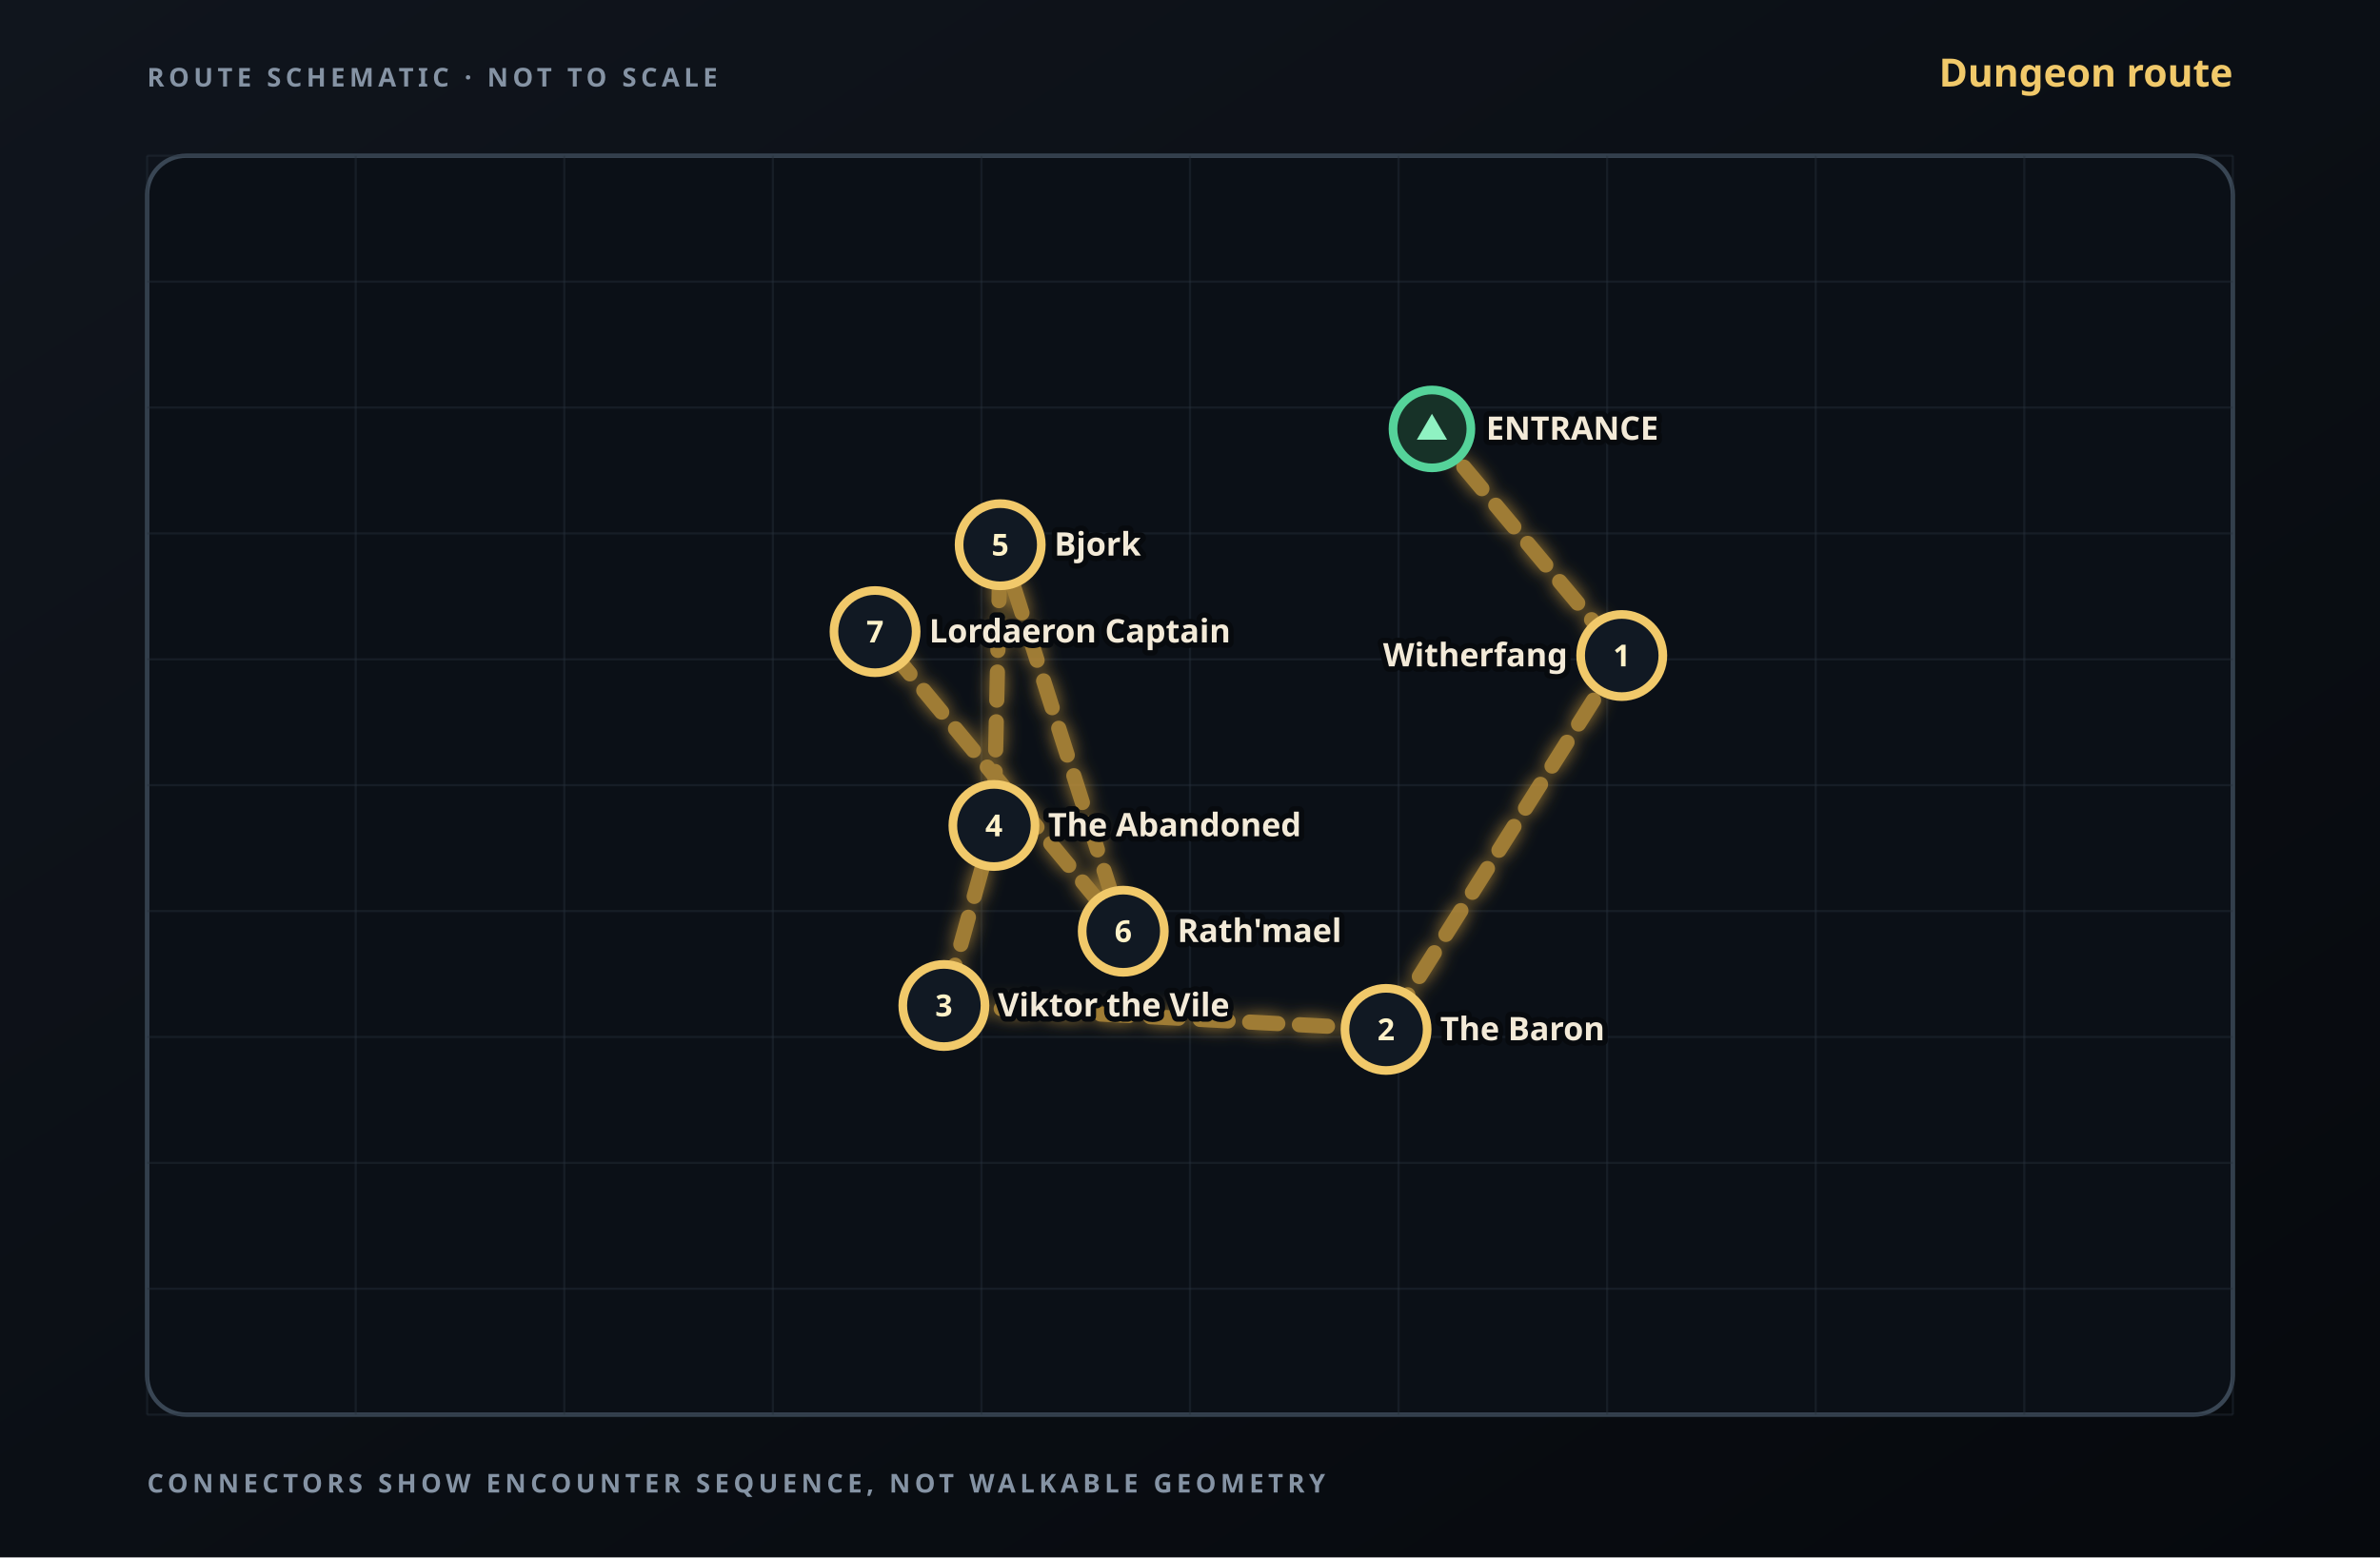
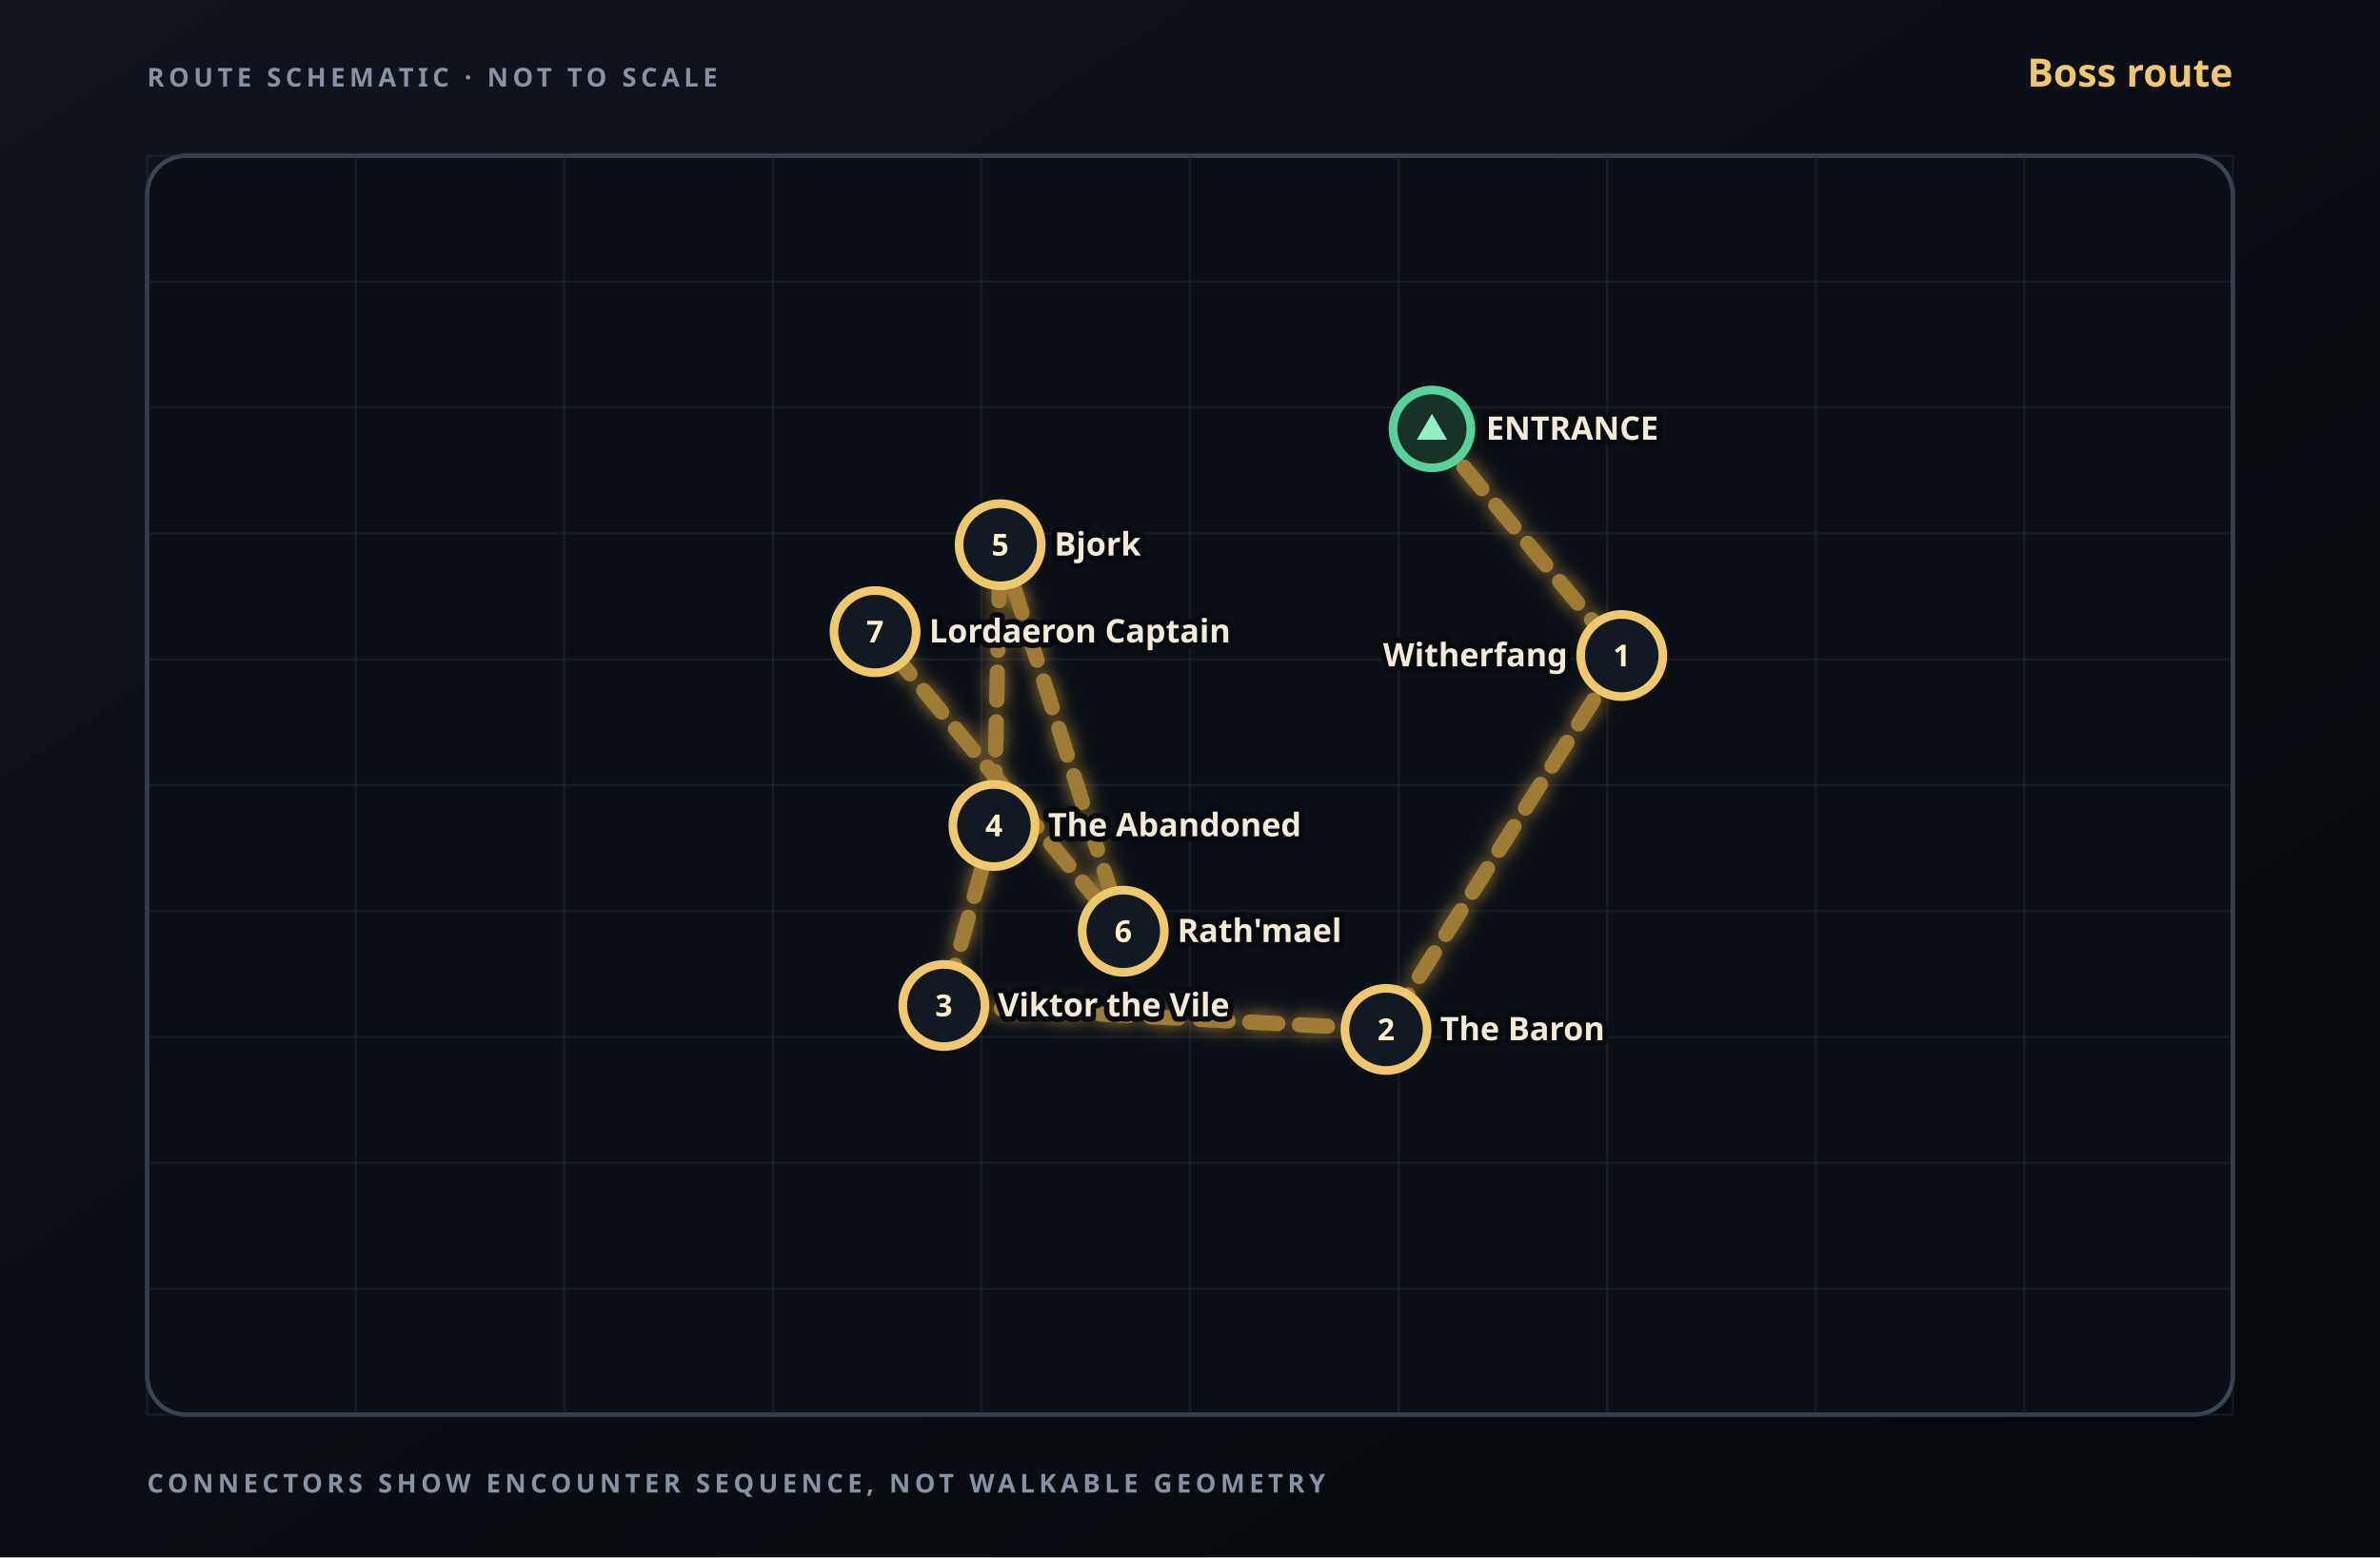
<svg xmlns="http://www.w3.org/2000/svg" viewBox="0 0 1100 720" role="img" aria-labelledby="title desc">
  <defs>
    <linearGradient id="bg" x1="0" y1="0" x2="1" y2="1">
      <stop stop-color="#10151d" />
      <stop offset="1" stop-color="#06090d" />
    </linearGradient>
    <filter id="glow">
      <feGaussianBlur stdDeviation="4" result="b" />
      <feMerge>
        <feMergeNode in="b" />
        <feMergeNode in="SourceGraphic" />
      </feMerge>
    </filter>
  </defs>
  <style>.grid path{stroke:#26303b;stroke-width:1;opacity:.42}.route{fill:none;stroke:#c99a3d;stroke-width:7;stroke-linecap:round;stroke-linejoin:round;stroke-dasharray:13 10;opacity:.78;filter:url(#glow)}.boss circle{fill:#111923;stroke:#f1c96a;stroke-width:4}.boss .number{fill:#fff2c8;font:700 14px system-ui}.boss .label,.entrance text{fill:#f3ead8;font:700 15px system-ui;paint-order:stroke;stroke:#070a0e;stroke-width:5px;stroke-linejoin:round}.entrance circle{fill:#173228;stroke:#55d39a;stroke-width:4}.entrance path{fill:#8ff2c2}.meta{fill:#8593a4;font:600 12px system-ui;letter-spacing:2px}.floor{fill:#f1c96a;font:700 18px system-ui}</style>
  <rect width="1100" height="720" fill="url(#bg)" />
  <rect x="68" y="72" width="964" height="582" rx="18" fill="#0b1017" stroke="#394654" stroke-width="2" />
  <g class="grid">
    <path d="M 68 72 V 654" />
    <path d="M 68 72 H 1032" />
    <path d="M 164.4 72 V 654" />
    <path d="M 68 130.2 H 1032" />
    <path d="M 260.8 72 V 654" />
    <path d="M 68 188.4 H 1032" />
    <path d="M 357.2 72 V 654" />
    <path d="M 68 246.6 H 1032" />
    <path d="M 453.6 72 V 654" />
    <path d="M 68 304.8 H 1032" />
    <path d="M 550 72 V 654" />
    <path d="M 68 363 H 1032" />
    <path d="M 646.4 72 V 654" />
    <path d="M 68 421.2 H 1032" />
    <path d="M 742.8 72 V 654" />
    <path d="M 68 479.4 H 1032" />
    <path d="M 839.2 72 V 654" />
    <path d="M 68 537.6 H 1032" />
    <path d="M 935.6 72 V 654" />
    <path d="M 68 595.8 H 1032" />
    <path d="M 1032 72 V 654" />
    <path d="M 68 654 H 1032" />
  </g>
  <path class="route" d="M 661.8 198.3 L 749.5 303.1 L 640.6 475.9 L 436.2 464.9 L 459.4 381.6 L 462.3 251.8 L 519.2 430.5 L 404.4 292.0" />
  <g class="entrance" transform="translate(661.824 198.294)">
    <circle r="18" />
    <path d="M -7 5 L 0 -7 L 7 5 Z" />
    <text x="25" y="5">ENTRANCE</text>
  </g>
  <g class="boss" transform="translate(749.548 303.054)">
    <circle r="19" />
    <text class="number" text-anchor="middle" y="5">1</text>
    <text class="label" x="-25" y="5" text-anchor="end">Witherfang</text>
  </g>
  <g class="boss" transform="translate(640.616 475.908)">
    <circle r="19" />
    <text class="number" text-anchor="middle" y="5">2</text>
    <text class="label" x="25" y="5" text-anchor="start">The Baron</text>
  </g>
  <g class="boss" transform="translate(436.248 464.85)">
    <circle r="19" />
    <text class="number" text-anchor="middle" y="5">3</text>
    <text class="label" x="25" y="5" text-anchor="start">Viktor the Vile</text>
  </g>
  <g class="boss" transform="translate(459.384 381.624)">
    <circle r="19" />
    <text class="number" text-anchor="middle" y="5">4</text>
    <text class="label" x="25" y="5" text-anchor="start">The Abandoned</text>
  </g>
  <g class="boss" transform="translate(462.276 251.838)">
    <circle r="19" />
    <text class="number" text-anchor="middle" y="5">5</text>
    <text class="label" x="25" y="5" text-anchor="start">Bjork</text>
  </g>
  <g class="boss" transform="translate(519.152 430.512)">
    <circle r="19" />
    <text class="number" text-anchor="middle" y="5">6</text>
    <text class="label" x="25" y="5" text-anchor="start">Rath'mael</text>
  </g>
  <g class="boss" transform="translate(404.436 291.996)">
    <circle r="19" />
    <text class="number" text-anchor="middle" y="5">7</text>
    <text class="label" x="25" y="5" text-anchor="start">Lordaeron Captain</text>
  </g>
  <text class="meta" x="68" y="40">ROUTE SCHEMATIC · NOT TO SCALE</text>
-   <text class="floor" x="1032" y="40" text-anchor="end">Dungeon route</text>
+   <text class="floor" x="1032" y="40" text-anchor="end">Boss route</text>
  <text class="meta" x="68" y="690">CONNECTORS SHOW ENCOUNTER SEQUENCE, NOT WALKABLE GEOMETRY</text>
</svg>
